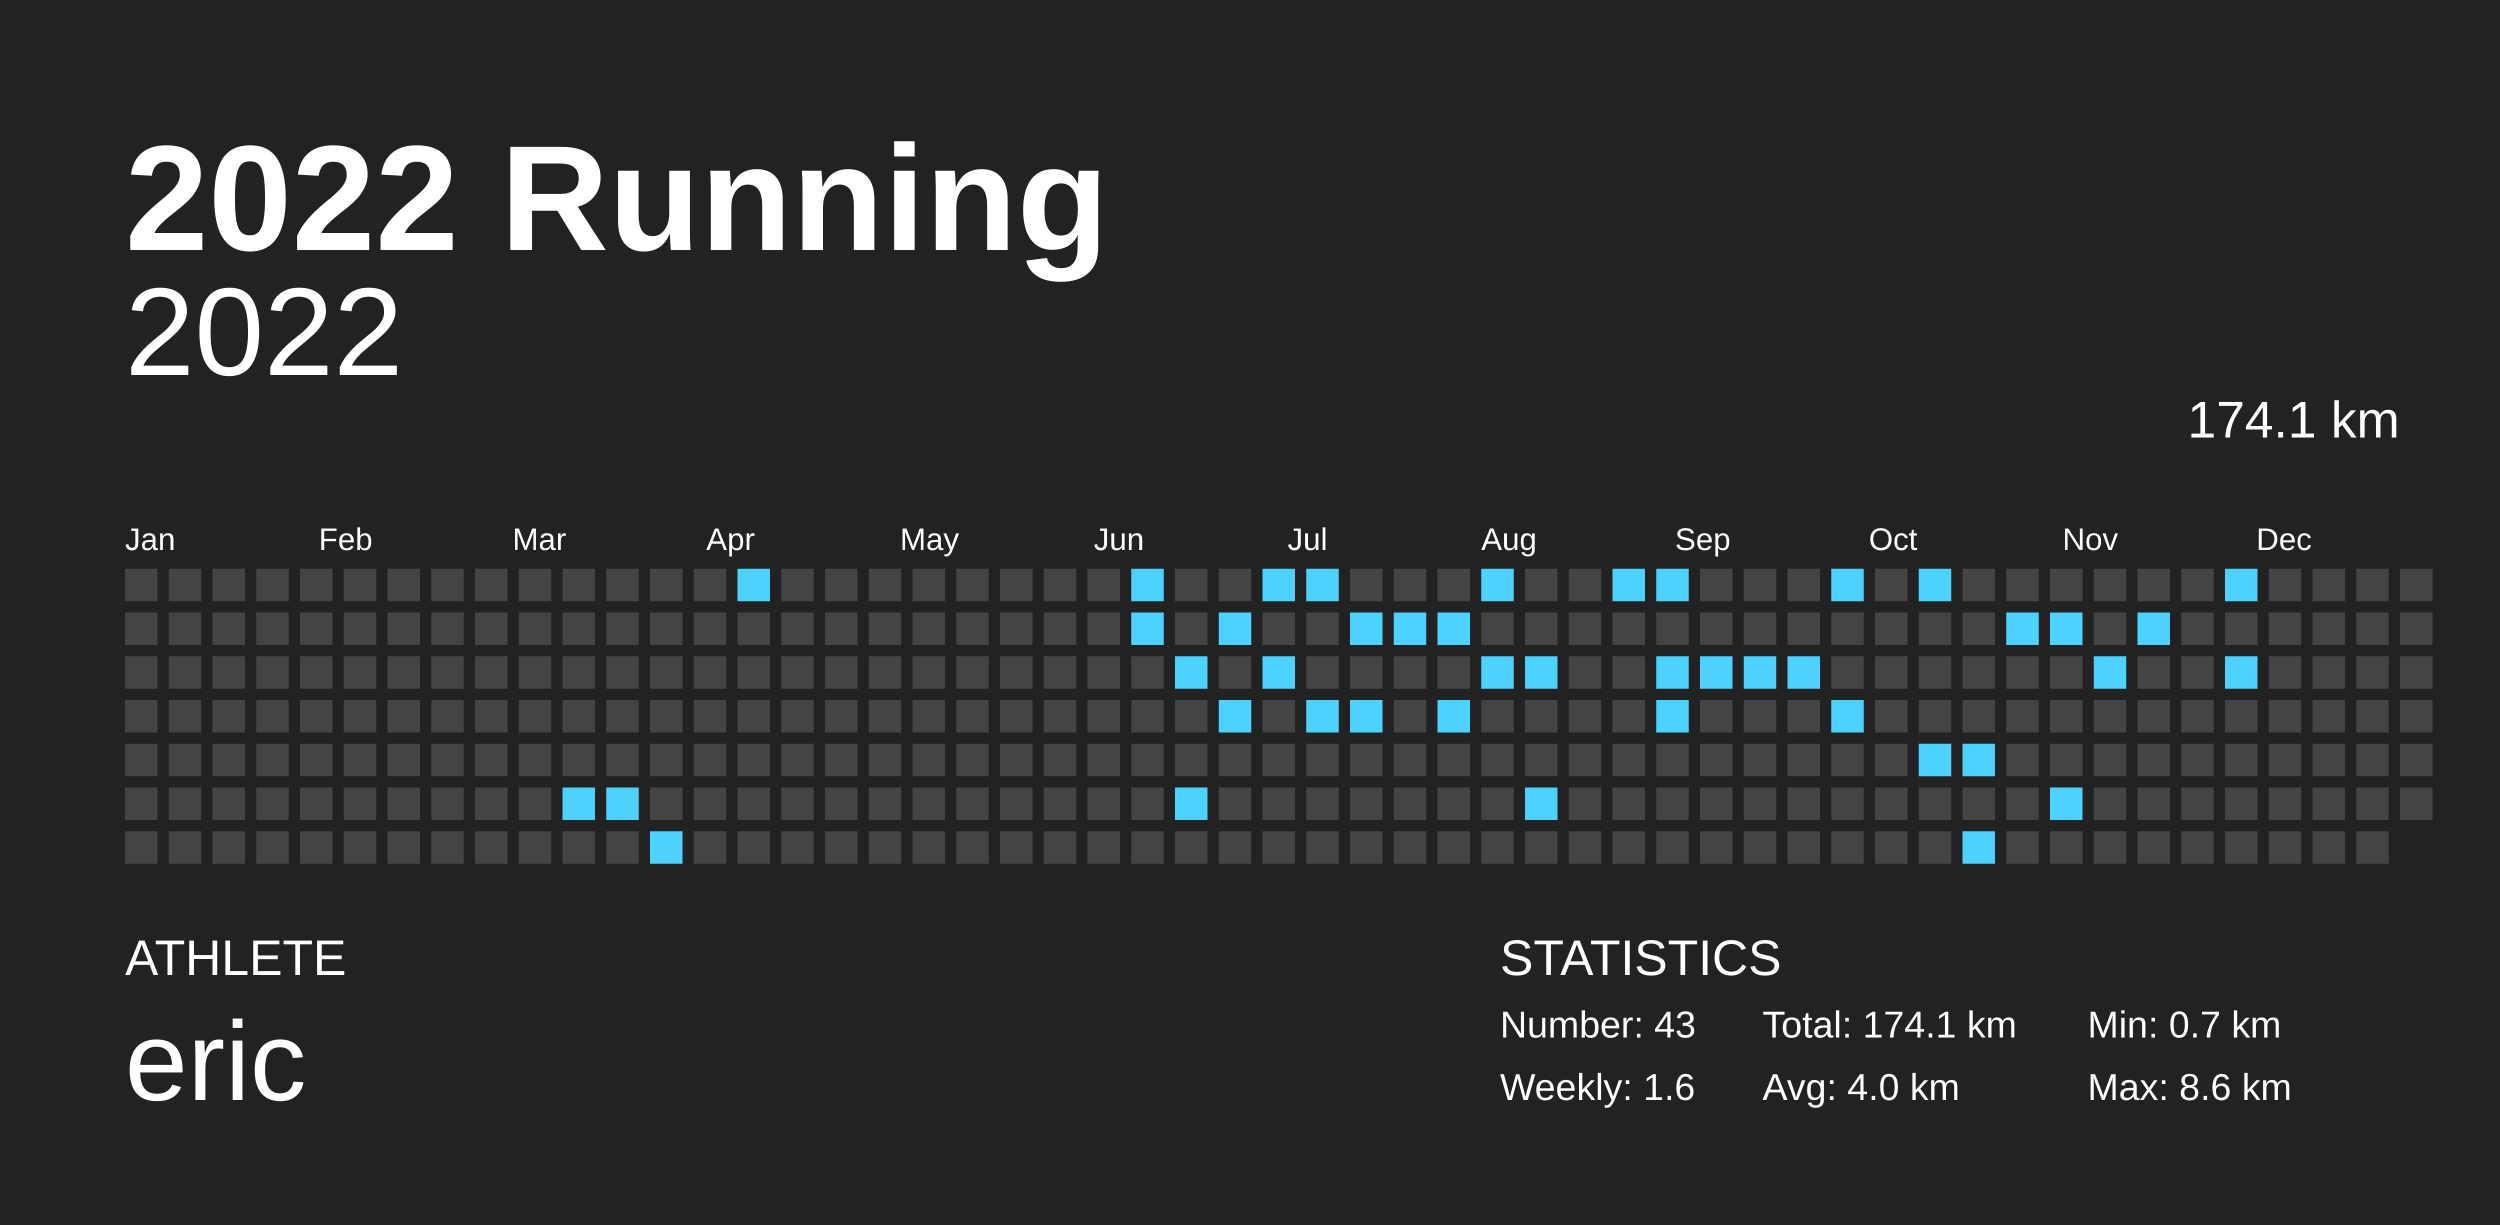
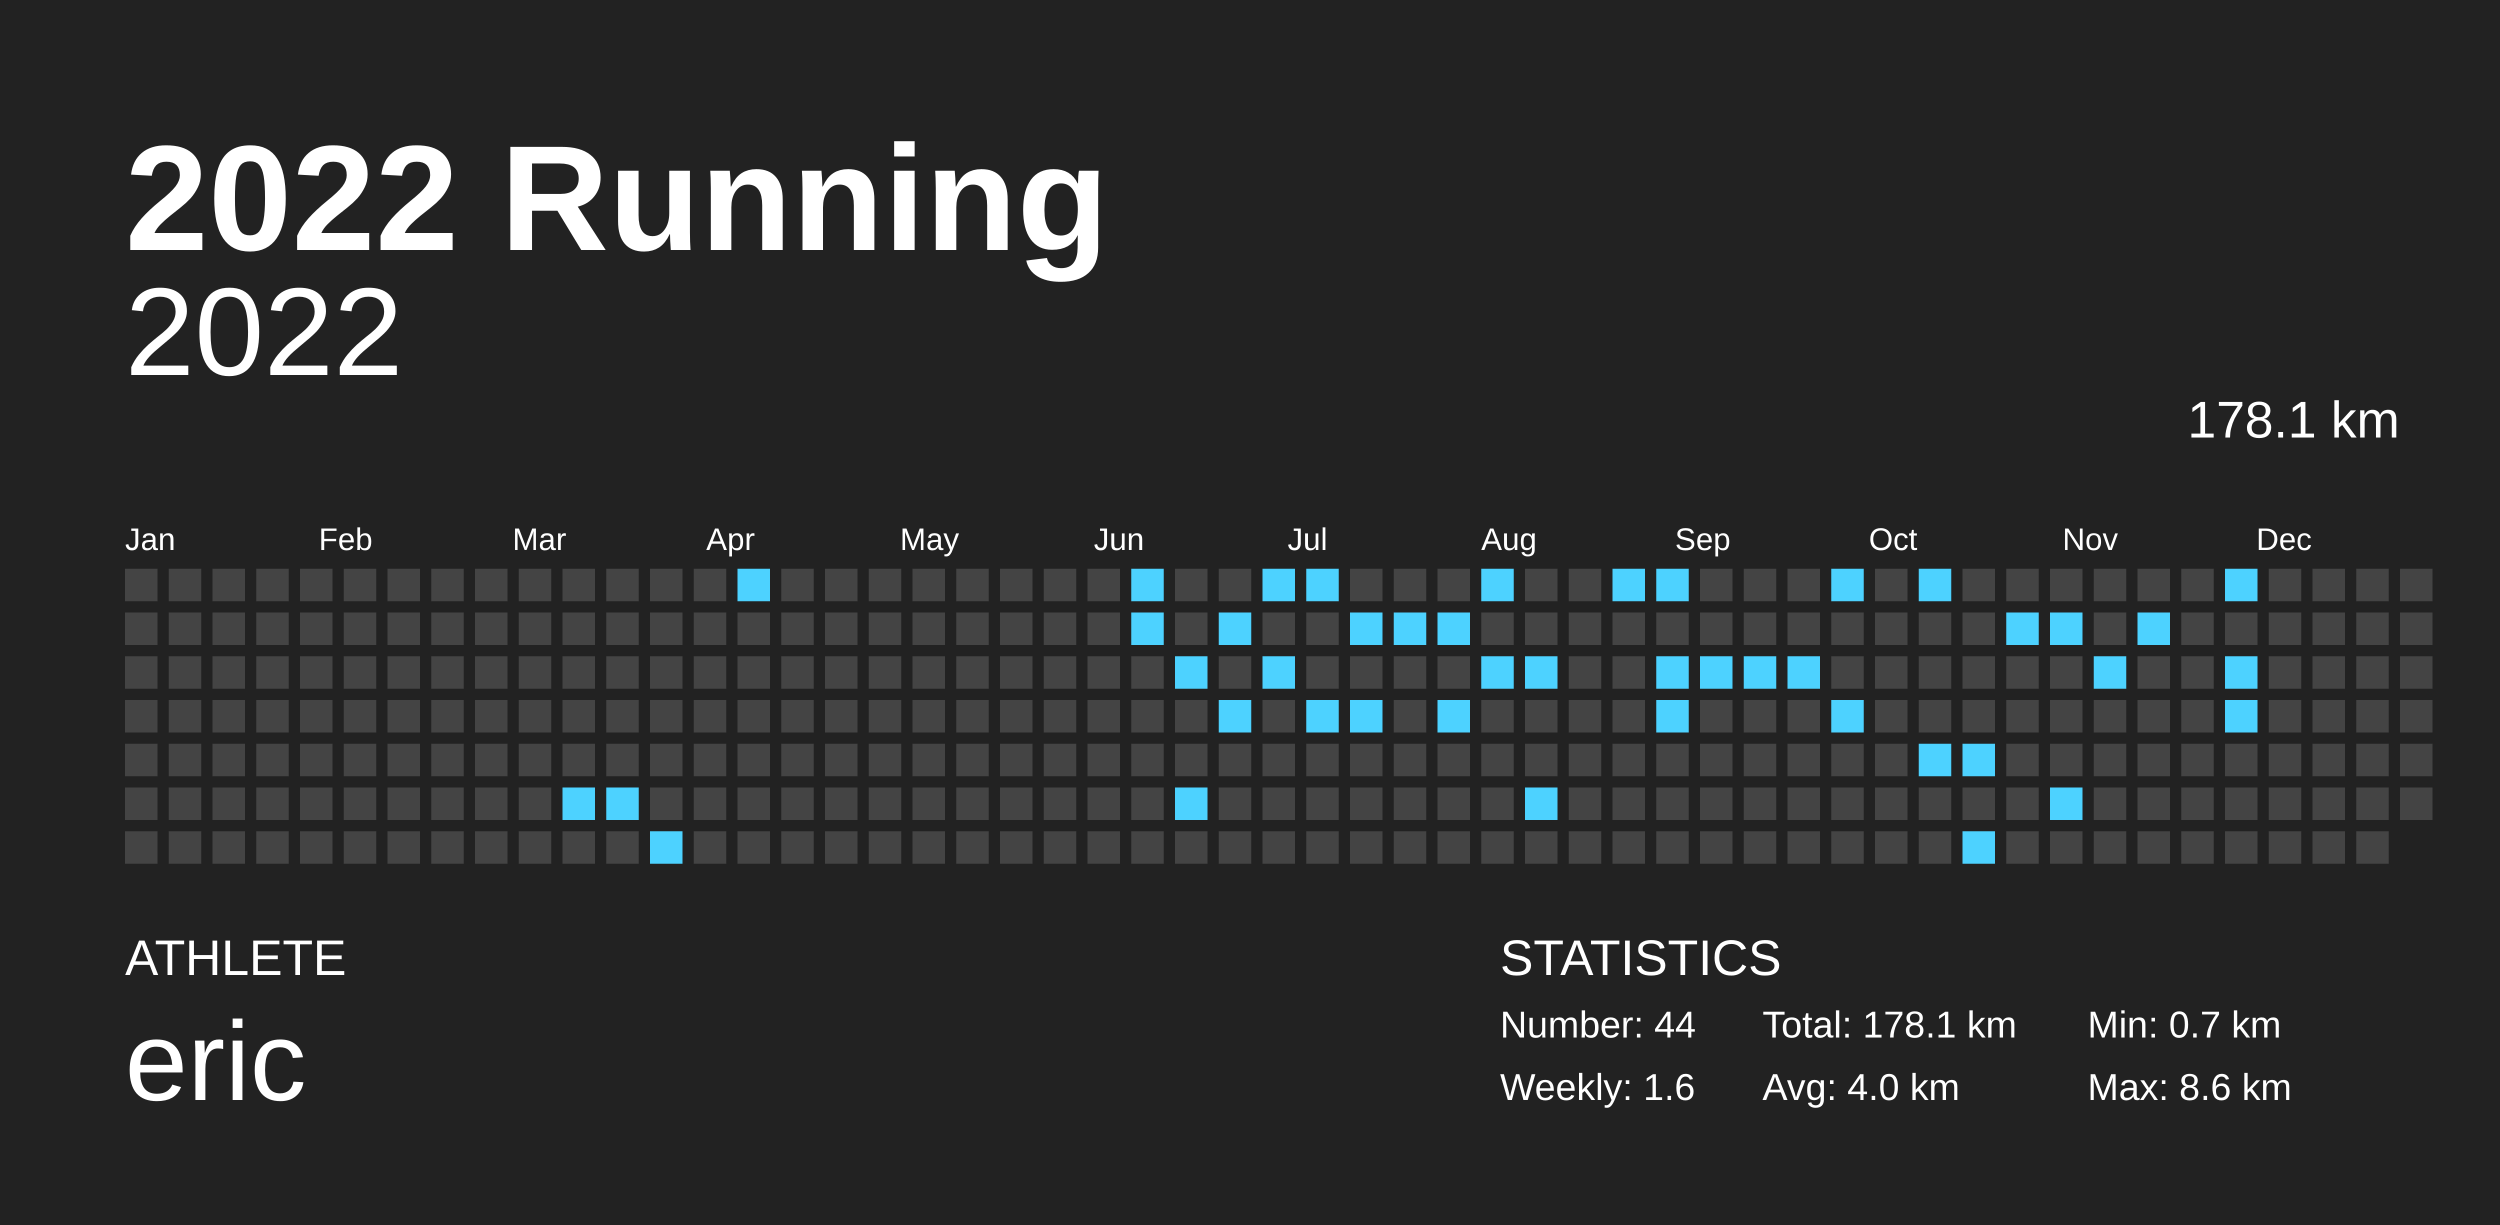
<svg xmlns="http://www.w3.org/2000/svg" baseProfile="full" height="98mm" version="1.1" viewBox="0,0,200,98" width="200mm">
  <defs />
  <rect fill="#222222" height="98" width="200" x="0" y="0" />
  <text fill="#FFFFFF" style="font-size:12px; font-family:Arial; font-weight:bold;" x="10" y="20">2022 Running</text>
  <text fill="#FFFFFF" style="font-size:4px; font-family:Arial" x="10" y="78">ATHLETE</text>
  <text fill="#FFFFFF" style="font-size:9px; font-family:Arial" x="10" y="88">eric</text>
  <text fill="#FFFFFF" style="font-size:4px; font-family:Arial" x="120" y="78">STATISTICS</text>
-   <text fill="#FFFFFF" style="font-size:3px; font-family:Arial" x="120" y="83">Number: 43</text>
+   <text fill="#FFFFFF" style="font-size:3px; font-family:Arial" x="120" y="83">Number: 44</text>
  <text fill="#FFFFFF" style="font-size:3px; font-family:Arial" x="120" y="88">Weekly: 1.6</text>
-   <text fill="#FFFFFF" style="font-size:3px; font-family:Arial" x="141" y="83">Total: 174.1 km</text>
+   <text fill="#FFFFFF" style="font-size:3px; font-family:Arial" x="141" y="83">Total: 178.1 km</text>
  <text fill="#FFFFFF" style="font-size:3px; font-family:Arial" x="141" y="88">Avg: 4.0 km</text>
  <text fill="#FFFFFF" style="font-size:3px; font-family:Arial" x="167" y="83">Min: 0.7 km</text>
  <text fill="#FFFFFF" style="font-size:3px; font-family:Arial" x="167" y="88">Max: 8.6 km</text>
  <text alignment-baseline="hanging" fill="#FFFFFF" style="font-size:10.0px; font-family:Arial;" x="10" y="30">2022</text>
-   <text alignment-baseline="hanging" fill="#FFFFFF" style="font-size:4.125px; font-family:Arial;" x="175" y="35">174.1 km</text>
+   <text alignment-baseline="hanging" fill="#FFFFFF" style="font-size:4.125px; font-family:Arial;" x="175" y="35">178.1 km</text>
  <text fill="#FFFFFF" style="font-size:2.5px; font-family:Arial" x="10.0" y="44">Jan</text>
  <text fill="#FFFFFF" style="font-size:2.5px; font-family:Arial" x="25.5" y="44">Feb</text>
  <text fill="#FFFFFF" style="font-size:2.5px; font-family:Arial" x="41.0" y="44">Mar</text>
  <text fill="#FFFFFF" style="font-size:2.5px; font-family:Arial" x="56.5" y="44">Apr</text>
  <text fill="#FFFFFF" style="font-size:2.5px; font-family:Arial" x="72.0" y="44">May</text>
  <text fill="#FFFFFF" style="font-size:2.5px; font-family:Arial" x="87.5" y="44">Jun</text>
  <text fill="#FFFFFF" style="font-size:2.5px; font-family:Arial" x="103.0" y="44">Jul</text>
  <text fill="#FFFFFF" style="font-size:2.5px; font-family:Arial" x="118.5" y="44">Aug</text>
  <text fill="#FFFFFF" style="font-size:2.5px; font-family:Arial" x="134.0" y="44">Sep</text>
  <text fill="#FFFFFF" style="font-size:2.5px; font-family:Arial" x="149.5" y="44">Oct</text>
  <text fill="#FFFFFF" style="font-size:2.5px; font-family:Arial" x="165.0" y="44">Nov</text>
  <text fill="#FFFFFF" style="font-size:2.5px; font-family:Arial" x="180.5" y="44">Dec</text>
  <rect fill="#444444" height="2.6" width="2.6" x="10.0" y="45.5" />
  <rect fill="#444444" height="2.6" width="2.6" x="10.0" y="49.0" />
  <rect fill="#444444" height="2.6" width="2.6" x="10.0" y="52.5" />
  <rect fill="#444444" height="2.6" width="2.6" x="10.0" y="56.0" />
  <rect fill="#444444" height="2.6" width="2.6" x="10.0" y="59.5" />
  <rect fill="#444444" height="2.6" width="2.6" x="10.0" y="63.0" />
  <rect fill="#444444" height="2.6" width="2.6" x="10.0" y="66.5" />
  <rect fill="#444444" height="2.6" width="2.6" x="13.5" y="45.5" />
  <rect fill="#444444" height="2.6" width="2.6" x="13.5" y="49.0" />
  <rect fill="#444444" height="2.6" width="2.6" x="13.5" y="52.5" />
  <rect fill="#444444" height="2.6" width="2.6" x="13.5" y="56.0" />
  <rect fill="#444444" height="2.6" width="2.6" x="13.5" y="59.5" />
  <rect fill="#444444" height="2.6" width="2.6" x="13.5" y="63.0" />
  <rect fill="#444444" height="2.6" width="2.6" x="13.5" y="66.5" />
  <rect fill="#444444" height="2.6" width="2.6" x="17.0" y="45.5" />
  <rect fill="#444444" height="2.6" width="2.6" x="17.0" y="49.0" />
  <rect fill="#444444" height="2.6" width="2.6" x="17.0" y="52.5" />
  <rect fill="#444444" height="2.6" width="2.6" x="17.0" y="56.0" />
  <rect fill="#444444" height="2.6" width="2.6" x="17.0" y="59.5" />
  <rect fill="#444444" height="2.6" width="2.6" x="17.0" y="63.0" />
  <rect fill="#444444" height="2.6" width="2.6" x="17.0" y="66.5" />
  <rect fill="#444444" height="2.6" width="2.6" x="20.5" y="45.5" />
  <rect fill="#444444" height="2.6" width="2.6" x="20.5" y="49.0" />
  <rect fill="#444444" height="2.6" width="2.6" x="20.5" y="52.5" />
  <rect fill="#444444" height="2.6" width="2.6" x="20.5" y="56.0" />
  <rect fill="#444444" height="2.6" width="2.6" x="20.5" y="59.5" />
  <rect fill="#444444" height="2.6" width="2.6" x="20.5" y="63.0" />
  <rect fill="#444444" height="2.6" width="2.6" x="20.5" y="66.5" />
  <rect fill="#444444" height="2.6" width="2.6" x="24.0" y="45.5" />
  <rect fill="#444444" height="2.6" width="2.6" x="24.0" y="49.0" />
  <rect fill="#444444" height="2.6" width="2.6" x="24.0" y="52.5" />
  <rect fill="#444444" height="2.6" width="2.6" x="24.0" y="56.0" />
  <rect fill="#444444" height="2.6" width="2.6" x="24.0" y="59.5" />
  <rect fill="#444444" height="2.6" width="2.6" x="24.0" y="63.0" />
  <rect fill="#444444" height="2.6" width="2.6" x="24.0" y="66.5" />
  <rect fill="#444444" height="2.6" width="2.6" x="27.5" y="45.5" />
  <rect fill="#444444" height="2.6" width="2.6" x="27.5" y="49.0" />
  <rect fill="#444444" height="2.6" width="2.6" x="27.5" y="52.5" />
  <rect fill="#444444" height="2.6" width="2.6" x="27.5" y="56.0" />
  <rect fill="#444444" height="2.6" width="2.6" x="27.5" y="59.5" />
  <rect fill="#444444" height="2.6" width="2.6" x="27.5" y="63.0" />
  <rect fill="#444444" height="2.6" width="2.6" x="27.5" y="66.5" />
  <rect fill="#444444" height="2.6" width="2.6" x="31.0" y="45.5" />
  <rect fill="#444444" height="2.6" width="2.6" x="31.0" y="49.0" />
  <rect fill="#444444" height="2.6" width="2.6" x="31.0" y="52.5" />
  <rect fill="#444444" height="2.6" width="2.6" x="31.0" y="56.0" />
  <rect fill="#444444" height="2.6" width="2.6" x="31.0" y="59.5" />
  <rect fill="#444444" height="2.6" width="2.6" x="31.0" y="63.0" />
  <rect fill="#444444" height="2.6" width="2.6" x="31.0" y="66.5" />
  <rect fill="#444444" height="2.6" width="2.6" x="34.5" y="45.5" />
  <rect fill="#444444" height="2.6" width="2.6" x="34.5" y="49.0" />
  <rect fill="#444444" height="2.6" width="2.6" x="34.5" y="52.5" />
  <rect fill="#444444" height="2.6" width="2.6" x="34.5" y="56.0" />
  <rect fill="#444444" height="2.6" width="2.6" x="34.5" y="59.5" />
  <rect fill="#444444" height="2.6" width="2.6" x="34.5" y="63.0" />
  <rect fill="#444444" height="2.6" width="2.6" x="34.5" y="66.5" />
  <rect fill="#444444" height="2.6" width="2.6" x="38.0" y="45.5" />
  <rect fill="#444444" height="2.6" width="2.6" x="38.0" y="49.0" />
  <rect fill="#444444" height="2.6" width="2.6" x="38.0" y="52.5" />
  <rect fill="#444444" height="2.6" width="2.6" x="38.0" y="56.0" />
  <rect fill="#444444" height="2.6" width="2.6" x="38.0" y="59.5" />
  <rect fill="#444444" height="2.6" width="2.6" x="38.0" y="63.0" />
  <rect fill="#444444" height="2.6" width="2.6" x="38.0" y="66.5" />
  <rect fill="#444444" height="2.6" width="2.6" x="41.5" y="45.5" />
  <rect fill="#444444" height="2.6" width="2.6" x="41.5" y="49.0" />
  <rect fill="#444444" height="2.6" width="2.6" x="41.5" y="52.5" />
  <rect fill="#444444" height="2.6" width="2.6" x="41.5" y="56.0" />
  <rect fill="#444444" height="2.6" width="2.6" x="41.5" y="59.5" />
  <rect fill="#444444" height="2.6" width="2.6" x="41.5" y="63.0" />
  <rect fill="#444444" height="2.6" width="2.6" x="41.5" y="66.5" />
  <rect fill="#444444" height="2.6" width="2.6" x="45.0" y="45.5" />
  <rect fill="#444444" height="2.6" width="2.6" x="45.0" y="49.0" />
  <rect fill="#444444" height="2.6" width="2.6" x="45.0" y="52.5" />
  <rect fill="#444444" height="2.6" width="2.6" x="45.0" y="56.0" />
  <rect fill="#444444" height="2.6" width="2.6" x="45.0" y="59.5" />
  <rect fill="#4dd2ff" height="2.6" width="2.6" x="45.0" y="63.0" />
  <rect fill="#444444" height="2.6" width="2.6" x="45.0" y="66.5" />
  <rect fill="#444444" height="2.6" width="2.6" x="48.5" y="45.5" />
  <rect fill="#444444" height="2.6" width="2.6" x="48.5" y="49.0" />
  <rect fill="#444444" height="2.6" width="2.6" x="48.5" y="52.5" />
  <rect fill="#444444" height="2.6" width="2.6" x="48.5" y="56.0" />
  <rect fill="#444444" height="2.6" width="2.6" x="48.5" y="59.5" />
  <rect fill="#4dd2ff" height="2.6" width="2.6" x="48.5" y="63.0" />
  <rect fill="#444444" height="2.6" width="2.6" x="48.5" y="66.5" />
  <rect fill="#444444" height="2.6" width="2.6" x="52.0" y="45.5" />
  <rect fill="#444444" height="2.6" width="2.6" x="52.0" y="49.0" />
  <rect fill="#444444" height="2.6" width="2.6" x="52.0" y="52.5" />
  <rect fill="#444444" height="2.6" width="2.6" x="52.0" y="56.0" />
  <rect fill="#444444" height="2.6" width="2.6" x="52.0" y="59.5" />
  <rect fill="#444444" height="2.6" width="2.6" x="52.0" y="63.0" />
  <rect fill="#4dd2ff" height="2.6" width="2.6" x="52.0" y="66.5" />
  <rect fill="#444444" height="2.6" width="2.6" x="55.5" y="45.5" />
  <rect fill="#444444" height="2.6" width="2.6" x="55.5" y="49.0" />
  <rect fill="#444444" height="2.6" width="2.6" x="55.5" y="52.5" />
  <rect fill="#444444" height="2.6" width="2.6" x="55.5" y="56.0" />
  <rect fill="#444444" height="2.6" width="2.6" x="55.5" y="59.5" />
  <rect fill="#444444" height="2.6" width="2.6" x="55.5" y="63.0" />
  <rect fill="#444444" height="2.6" width="2.6" x="55.5" y="66.5" />
  <rect fill="#4dd2ff" height="2.6" width="2.6" x="59.0" y="45.5" />
  <rect fill="#444444" height="2.6" width="2.6" x="59.0" y="49.0" />
  <rect fill="#444444" height="2.6" width="2.6" x="59.0" y="52.5" />
  <rect fill="#444444" height="2.6" width="2.6" x="59.0" y="56.0" />
  <rect fill="#444444" height="2.6" width="2.6" x="59.0" y="59.5" />
  <rect fill="#444444" height="2.6" width="2.6" x="59.0" y="63.0" />
  <rect fill="#444444" height="2.6" width="2.6" x="59.0" y="66.5" />
  <rect fill="#444444" height="2.6" width="2.6" x="62.5" y="45.5" />
  <rect fill="#444444" height="2.6" width="2.6" x="62.5" y="49.0" />
  <rect fill="#444444" height="2.6" width="2.6" x="62.5" y="52.5" />
  <rect fill="#444444" height="2.6" width="2.6" x="62.5" y="56.0" />
  <rect fill="#444444" height="2.6" width="2.6" x="62.5" y="59.5" />
  <rect fill="#444444" height="2.6" width="2.6" x="62.5" y="63.0" />
  <rect fill="#444444" height="2.6" width="2.6" x="62.5" y="66.5" />
  <rect fill="#444444" height="2.6" width="2.6" x="66.0" y="45.5" />
  <rect fill="#444444" height="2.6" width="2.6" x="66.0" y="49.0" />
  <rect fill="#444444" height="2.6" width="2.6" x="66.0" y="52.5" />
  <rect fill="#444444" height="2.6" width="2.6" x="66.0" y="56.0" />
  <rect fill="#444444" height="2.6" width="2.6" x="66.0" y="59.5" />
  <rect fill="#444444" height="2.6" width="2.6" x="66.0" y="63.0" />
  <rect fill="#444444" height="2.6" width="2.6" x="66.0" y="66.5" />
  <rect fill="#444444" height="2.6" width="2.6" x="69.5" y="45.5" />
  <rect fill="#444444" height="2.6" width="2.6" x="69.5" y="49.0" />
  <rect fill="#444444" height="2.6" width="2.6" x="69.5" y="52.5" />
  <rect fill="#444444" height="2.6" width="2.6" x="69.5" y="56.0" />
  <rect fill="#444444" height="2.6" width="2.6" x="69.5" y="59.5" />
  <rect fill="#444444" height="2.6" width="2.6" x="69.5" y="63.0" />
  <rect fill="#444444" height="2.6" width="2.6" x="69.5" y="66.5" />
  <rect fill="#444444" height="2.6" width="2.6" x="73.0" y="45.5" />
  <rect fill="#444444" height="2.6" width="2.6" x="73.0" y="49.0" />
  <rect fill="#444444" height="2.6" width="2.6" x="73.0" y="52.5" />
  <rect fill="#444444" height="2.6" width="2.6" x="73.0" y="56.0" />
  <rect fill="#444444" height="2.6" width="2.6" x="73.0" y="59.5" />
  <rect fill="#444444" height="2.6" width="2.6" x="73.0" y="63.0" />
  <rect fill="#444444" height="2.6" width="2.6" x="73.0" y="66.5" />
  <rect fill="#444444" height="2.6" width="2.6" x="76.5" y="45.5" />
  <rect fill="#444444" height="2.6" width="2.6" x="76.5" y="49.0" />
  <rect fill="#444444" height="2.6" width="2.6" x="76.5" y="52.5" />
  <rect fill="#444444" height="2.6" width="2.6" x="76.5" y="56.0" />
  <rect fill="#444444" height="2.6" width="2.6" x="76.5" y="59.5" />
  <rect fill="#444444" height="2.6" width="2.6" x="76.5" y="63.0" />
  <rect fill="#444444" height="2.6" width="2.6" x="76.5" y="66.5" />
  <rect fill="#444444" height="2.6" width="2.6" x="80.0" y="45.5" />
  <rect fill="#444444" height="2.6" width="2.6" x="80.0" y="49.0" />
  <rect fill="#444444" height="2.6" width="2.6" x="80.0" y="52.5" />
  <rect fill="#444444" height="2.6" width="2.6" x="80.0" y="56.0" />
  <rect fill="#444444" height="2.6" width="2.6" x="80.0" y="59.5" />
  <rect fill="#444444" height="2.6" width="2.6" x="80.0" y="63.0" />
  <rect fill="#444444" height="2.6" width="2.6" x="80.0" y="66.5" />
  <rect fill="#444444" height="2.6" width="2.6" x="83.5" y="45.5" />
  <rect fill="#444444" height="2.6" width="2.6" x="83.5" y="49.0" />
  <rect fill="#444444" height="2.6" width="2.6" x="83.5" y="52.5" />
  <rect fill="#444444" height="2.6" width="2.6" x="83.5" y="56.0" />
  <rect fill="#444444" height="2.6" width="2.6" x="83.5" y="59.5" />
  <rect fill="#444444" height="2.6" width="2.6" x="83.5" y="63.0" />
  <rect fill="#444444" height="2.6" width="2.6" x="83.5" y="66.5" />
  <rect fill="#444444" height="2.6" width="2.6" x="87.0" y="45.5" />
  <rect fill="#444444" height="2.6" width="2.6" x="87.0" y="49.0" />
  <rect fill="#444444" height="2.6" width="2.6" x="87.0" y="52.5" />
  <rect fill="#444444" height="2.6" width="2.6" x="87.0" y="56.0" />
  <rect fill="#444444" height="2.6" width="2.6" x="87.0" y="59.5" />
  <rect fill="#444444" height="2.6" width="2.6" x="87.0" y="63.0" />
  <rect fill="#444444" height="2.6" width="2.6" x="87.0" y="66.5" />
  <rect fill="#4dd2ff" height="2.6" width="2.6" x="90.5" y="45.5" />
  <rect fill="#4dd2ff" height="2.6" width="2.6" x="90.5" y="49.0" />
  <rect fill="#444444" height="2.6" width="2.6" x="90.5" y="52.5" />
  <rect fill="#444444" height="2.6" width="2.6" x="90.5" y="56.0" />
  <rect fill="#444444" height="2.6" width="2.6" x="90.5" y="59.5" />
  <rect fill="#444444" height="2.6" width="2.6" x="90.5" y="63.0" />
  <rect fill="#444444" height="2.6" width="2.6" x="90.5" y="66.5" />
  <rect fill="#444444" height="2.6" width="2.6" x="94.0" y="45.5" />
  <rect fill="#444444" height="2.6" width="2.6" x="94.0" y="49.0" />
  <rect fill="#4dd2ff" height="2.6" width="2.6" x="94.0" y="52.5" />
  <rect fill="#444444" height="2.6" width="2.6" x="94.0" y="56.0" />
  <rect fill="#444444" height="2.6" width="2.6" x="94.0" y="59.5" />
  <rect fill="#4dd2ff" height="2.6" width="2.6" x="94.0" y="63.0" />
  <rect fill="#444444" height="2.6" width="2.6" x="94.0" y="66.5" />
  <rect fill="#444444" height="2.6" width="2.6" x="97.5" y="45.5" />
  <rect fill="#4dd2ff" height="2.6" width="2.6" x="97.5" y="49.0" />
  <rect fill="#444444" height="2.6" width="2.6" x="97.5" y="52.5" />
  <rect fill="#4dd2ff" height="2.6" width="2.6" x="97.5" y="56.0" />
  <rect fill="#444444" height="2.6" width="2.6" x="97.5" y="59.5" />
  <rect fill="#444444" height="2.6" width="2.6" x="97.5" y="63.0" />
  <rect fill="#444444" height="2.6" width="2.6" x="97.5" y="66.5" />
  <rect fill="#4dd2ff" height="2.6" width="2.6" x="101.0" y="45.5" />
  <rect fill="#444444" height="2.6" width="2.6" x="101.0" y="49.0" />
  <rect fill="#4dd2ff" height="2.6" width="2.6" x="101.0" y="52.5" />
  <rect fill="#444444" height="2.6" width="2.6" x="101.0" y="56.0" />
  <rect fill="#444444" height="2.6" width="2.6" x="101.0" y="59.5" />
  <rect fill="#444444" height="2.6" width="2.6" x="101.0" y="63.0" />
  <rect fill="#444444" height="2.6" width="2.6" x="101.0" y="66.5" />
  <rect fill="#4dd2ff" height="2.6" width="2.6" x="104.5" y="45.5" />
  <rect fill="#444444" height="2.6" width="2.6" x="104.5" y="49.0" />
  <rect fill="#444444" height="2.6" width="2.6" x="104.5" y="52.5" />
  <rect fill="#4dd2ff" height="2.6" width="2.6" x="104.5" y="56.0" />
  <rect fill="#444444" height="2.6" width="2.6" x="104.5" y="59.5" />
  <rect fill="#444444" height="2.6" width="2.6" x="104.5" y="63.0" />
  <rect fill="#444444" height="2.6" width="2.6" x="104.5" y="66.5" />
  <rect fill="#444444" height="2.6" width="2.6" x="108.0" y="45.5" />
  <rect fill="#4dd2ff" height="2.6" width="2.6" x="108.0" y="49.0" />
  <rect fill="#444444" height="2.6" width="2.6" x="108.0" y="52.5" />
  <rect fill="#4dd2ff" height="2.6" width="2.6" x="108.0" y="56.0" />
  <rect fill="#444444" height="2.6" width="2.6" x="108.0" y="59.5" />
  <rect fill="#444444" height="2.6" width="2.6" x="108.0" y="63.0" />
  <rect fill="#444444" height="2.6" width="2.6" x="108.0" y="66.5" />
  <rect fill="#444444" height="2.6" width="2.6" x="111.5" y="45.5" />
  <rect fill="#4dd2ff" height="2.6" width="2.6" x="111.5" y="49.0" />
  <rect fill="#444444" height="2.6" width="2.6" x="111.5" y="52.5" />
  <rect fill="#444444" height="2.6" width="2.6" x="111.5" y="56.0" />
  <rect fill="#444444" height="2.6" width="2.6" x="111.5" y="59.5" />
  <rect fill="#444444" height="2.6" width="2.6" x="111.5" y="63.0" />
  <rect fill="#444444" height="2.6" width="2.6" x="111.5" y="66.5" />
  <rect fill="#444444" height="2.6" width="2.6" x="115.0" y="45.5" />
  <rect fill="#4dd2ff" height="2.6" width="2.6" x="115.0" y="49.0" />
  <rect fill="#444444" height="2.6" width="2.6" x="115.0" y="52.5" />
  <rect fill="#4dd2ff" height="2.6" width="2.6" x="115.0" y="56.0" />
  <rect fill="#444444" height="2.6" width="2.6" x="115.0" y="59.5" />
  <rect fill="#444444" height="2.6" width="2.6" x="115.0" y="63.0" />
  <rect fill="#444444" height="2.6" width="2.6" x="115.0" y="66.5" />
  <rect fill="#4dd2ff" height="2.6" width="2.6" x="118.5" y="45.5" />
  <rect fill="#444444" height="2.6" width="2.6" x="118.5" y="49.0" />
  <rect fill="#4dd2ff" height="2.6" width="2.6" x="118.5" y="52.5" />
  <rect fill="#444444" height="2.6" width="2.6" x="118.5" y="56.0" />
  <rect fill="#444444" height="2.6" width="2.6" x="118.5" y="59.5" />
  <rect fill="#444444" height="2.6" width="2.6" x="118.5" y="63.0" />
  <rect fill="#444444" height="2.6" width="2.6" x="118.5" y="66.5" />
  <rect fill="#444444" height="2.6" width="2.6" x="122.0" y="45.5" />
  <rect fill="#444444" height="2.6" width="2.6" x="122.0" y="49.0" />
  <rect fill="#4dd2ff" height="2.6" width="2.6" x="122.0" y="52.5" />
  <rect fill="#444444" height="2.6" width="2.6" x="122.0" y="56.0" />
  <rect fill="#444444" height="2.6" width="2.6" x="122.0" y="59.5" />
  <rect fill="#4dd2ff" height="2.6" width="2.6" x="122.0" y="63.0" />
  <rect fill="#444444" height="2.6" width="2.6" x="122.0" y="66.5" />
  <rect fill="#444444" height="2.6" width="2.6" x="125.5" y="45.5" />
  <rect fill="#444444" height="2.6" width="2.6" x="125.5" y="49.0" />
  <rect fill="#444444" height="2.6" width="2.6" x="125.5" y="52.5" />
  <rect fill="#444444" height="2.6" width="2.6" x="125.5" y="56.0" />
  <rect fill="#444444" height="2.6" width="2.6" x="125.5" y="59.5" />
  <rect fill="#444444" height="2.6" width="2.6" x="125.5" y="63.0" />
  <rect fill="#444444" height="2.6" width="2.6" x="125.5" y="66.5" />
  <rect fill="#4dd2ff" height="2.6" width="2.6" x="129.0" y="45.5" />
  <rect fill="#444444" height="2.6" width="2.6" x="129.0" y="49.0" />
  <rect fill="#444444" height="2.6" width="2.6" x="129.0" y="52.5" />
  <rect fill="#444444" height="2.6" width="2.6" x="129.0" y="56.0" />
  <rect fill="#444444" height="2.6" width="2.6" x="129.0" y="59.5" />
  <rect fill="#444444" height="2.6" width="2.6" x="129.0" y="63.0" />
  <rect fill="#444444" height="2.6" width="2.6" x="129.0" y="66.5" />
  <rect fill="#4dd2ff" height="2.6" width="2.6" x="132.5" y="45.5" />
  <rect fill="#444444" height="2.6" width="2.6" x="132.5" y="49.0" />
  <rect fill="#4dd2ff" height="2.6" width="2.6" x="132.5" y="52.5" />
  <rect fill="#4dd2ff" height="2.6" width="2.6" x="132.5" y="56.0" />
  <rect fill="#444444" height="2.6" width="2.6" x="132.5" y="59.5" />
  <rect fill="#444444" height="2.6" width="2.6" x="132.5" y="63.0" />
  <rect fill="#444444" height="2.6" width="2.6" x="132.5" y="66.5" />
  <rect fill="#444444" height="2.6" width="2.6" x="136.0" y="45.5" />
  <rect fill="#444444" height="2.6" width="2.6" x="136.0" y="49.0" />
  <rect fill="#4dd2ff" height="2.6" width="2.6" x="136.0" y="52.5" />
  <rect fill="#444444" height="2.6" width="2.6" x="136.0" y="56.0" />
  <rect fill="#444444" height="2.6" width="2.6" x="136.0" y="59.5" />
  <rect fill="#444444" height="2.6" width="2.6" x="136.0" y="63.0" />
  <rect fill="#444444" height="2.6" width="2.6" x="136.0" y="66.5" />
  <rect fill="#444444" height="2.6" width="2.6" x="139.5" y="45.5" />
  <rect fill="#444444" height="2.6" width="2.6" x="139.5" y="49.0" />
  <rect fill="#4dd2ff" height="2.6" width="2.6" x="139.5" y="52.5" />
  <rect fill="#444444" height="2.6" width="2.6" x="139.5" y="56.0" />
  <rect fill="#444444" height="2.6" width="2.6" x="139.5" y="59.5" />
  <rect fill="#444444" height="2.6" width="2.6" x="139.5" y="63.0" />
  <rect fill="#444444" height="2.6" width="2.6" x="139.5" y="66.5" />
  <rect fill="#444444" height="2.6" width="2.6" x="143.0" y="45.5" />
  <rect fill="#444444" height="2.6" width="2.6" x="143.0" y="49.0" />
  <rect fill="#4dd2ff" height="2.6" width="2.6" x="143.0" y="52.5" />
  <rect fill="#444444" height="2.6" width="2.6" x="143.0" y="56.0" />
  <rect fill="#444444" height="2.6" width="2.6" x="143.0" y="59.5" />
  <rect fill="#444444" height="2.6" width="2.6" x="143.0" y="63.0" />
  <rect fill="#444444" height="2.6" width="2.6" x="143.0" y="66.5" />
  <rect fill="#4dd2ff" height="2.6" width="2.6" x="146.5" y="45.5" />
  <rect fill="#444444" height="2.6" width="2.6" x="146.5" y="49.0" />
  <rect fill="#444444" height="2.6" width="2.6" x="146.5" y="52.5" />
  <rect fill="#4dd2ff" height="2.6" width="2.6" x="146.5" y="56.0" />
  <rect fill="#444444" height="2.6" width="2.6" x="146.5" y="59.5" />
  <rect fill="#444444" height="2.6" width="2.6" x="146.5" y="63.0" />
  <rect fill="#444444" height="2.6" width="2.6" x="146.5" y="66.5" />
  <rect fill="#444444" height="2.6" width="2.6" x="150.0" y="45.5" />
  <rect fill="#444444" height="2.6" width="2.6" x="150.0" y="49.0" />
  <rect fill="#444444" height="2.6" width="2.6" x="150.0" y="52.5" />
  <rect fill="#444444" height="2.6" width="2.6" x="150.0" y="56.0" />
  <rect fill="#444444" height="2.6" width="2.6" x="150.0" y="59.5" />
  <rect fill="#444444" height="2.6" width="2.6" x="150.0" y="63.0" />
  <rect fill="#444444" height="2.6" width="2.6" x="150.0" y="66.5" />
  <rect fill="#4dd2ff" height="2.6" width="2.6" x="153.5" y="45.5" />
  <rect fill="#444444" height="2.6" width="2.6" x="153.5" y="49.0" />
  <rect fill="#444444" height="2.6" width="2.6" x="153.5" y="52.5" />
  <rect fill="#444444" height="2.6" width="2.6" x="153.5" y="56.0" />
  <rect fill="#4dd2ff" height="2.6" width="2.6" x="153.5" y="59.5" />
  <rect fill="#444444" height="2.6" width="2.6" x="153.5" y="63.0" />
  <rect fill="#444444" height="2.6" width="2.6" x="153.5" y="66.5" />
  <rect fill="#444444" height="2.6" width="2.6" x="157.0" y="45.5" />
  <rect fill="#444444" height="2.6" width="2.6" x="157.0" y="49.0" />
  <rect fill="#444444" height="2.6" width="2.6" x="157.0" y="52.5" />
  <rect fill="#444444" height="2.6" width="2.6" x="157.0" y="56.0" />
  <rect fill="#4dd2ff" height="2.6" width="2.6" x="157.0" y="59.5" />
  <rect fill="#444444" height="2.6" width="2.6" x="157.0" y="63.0" />
  <rect fill="#4dd2ff" height="2.6" width="2.6" x="157.0" y="66.5" />
  <rect fill="#444444" height="2.6" width="2.6" x="160.5" y="45.5" />
  <rect fill="#4dd2ff" height="2.6" width="2.6" x="160.5" y="49.0" />
  <rect fill="#444444" height="2.6" width="2.6" x="160.5" y="52.5" />
  <rect fill="#444444" height="2.6" width="2.6" x="160.5" y="56.0" />
  <rect fill="#444444" height="2.6" width="2.6" x="160.5" y="59.5" />
  <rect fill="#444444" height="2.6" width="2.6" x="160.5" y="63.0" />
  <rect fill="#444444" height="2.6" width="2.6" x="160.5" y="66.5" />
  <rect fill="#444444" height="2.6" width="2.6" x="164.0" y="45.5" />
  <rect fill="#4dd2ff" height="2.6" width="2.6" x="164.0" y="49.0" />
  <rect fill="#444444" height="2.6" width="2.6" x="164.0" y="52.5" />
  <rect fill="#444444" height="2.6" width="2.6" x="164.0" y="56.0" />
  <rect fill="#444444" height="2.6" width="2.6" x="164.0" y="59.5" />
  <rect fill="#4dd2ff" height="2.6" width="2.6" x="164.0" y="63.0" />
  <rect fill="#444444" height="2.6" width="2.6" x="164.0" y="66.5" />
  <rect fill="#444444" height="2.6" width="2.6" x="167.5" y="45.5" />
  <rect fill="#444444" height="2.6" width="2.6" x="167.5" y="49.0" />
  <rect fill="#4dd2ff" height="2.6" width="2.6" x="167.5" y="52.5" />
  <rect fill="#444444" height="2.6" width="2.6" x="167.5" y="56.0" />
  <rect fill="#444444" height="2.6" width="2.6" x="167.5" y="59.5" />
  <rect fill="#444444" height="2.6" width="2.6" x="167.5" y="63.0" />
  <rect fill="#444444" height="2.6" width="2.6" x="167.5" y="66.5" />
  <rect fill="#444444" height="2.6" width="2.6" x="171.0" y="45.5" />
  <rect fill="#4dd2ff" height="2.6" width="2.6" x="171.0" y="49.0" />
  <rect fill="#444444" height="2.6" width="2.6" x="171.0" y="52.5" />
  <rect fill="#444444" height="2.6" width="2.6" x="171.0" y="56.0" />
  <rect fill="#444444" height="2.6" width="2.6" x="171.0" y="59.5" />
  <rect fill="#444444" height="2.6" width="2.6" x="171.0" y="63.0" />
  <rect fill="#444444" height="2.6" width="2.6" x="171.0" y="66.5" />
  <rect fill="#444444" height="2.6" width="2.6" x="174.5" y="45.5" />
  <rect fill="#444444" height="2.6" width="2.6" x="174.5" y="49.0" />
  <rect fill="#444444" height="2.6" width="2.6" x="174.5" y="52.5" />
  <rect fill="#444444" height="2.6" width="2.6" x="174.5" y="56.0" />
  <rect fill="#444444" height="2.6" width="2.6" x="174.5" y="59.5" />
  <rect fill="#444444" height="2.6" width="2.6" x="174.5" y="63.0" />
  <rect fill="#444444" height="2.6" width="2.6" x="174.5" y="66.5" />
  <rect fill="#4dd2ff" height="2.6" width="2.6" x="178.0" y="45.5" />
  <rect fill="#444444" height="2.6" width="2.6" x="178.0" y="49.0" />
  <rect fill="#4dd2ff" height="2.6" width="2.6" x="178.0" y="52.5" />
-   <rect fill="#444444" height="2.6" width="2.6" x="178.0" y="56.0" />
+   <rect fill="#4dd2ff" height="2.6" width="2.6" x="178.0" y="56.0" />
  <rect fill="#444444" height="2.6" width="2.6" x="178.0" y="59.5" />
  <rect fill="#444444" height="2.6" width="2.6" x="178.0" y="63.0" />
  <rect fill="#444444" height="2.6" width="2.6" x="178.0" y="66.5" />
  <rect fill="#444444" height="2.6" width="2.6" x="181.5" y="45.5" />
  <rect fill="#444444" height="2.6" width="2.6" x="181.5" y="49.0" />
  <rect fill="#444444" height="2.6" width="2.6" x="181.5" y="52.5" />
  <rect fill="#444444" height="2.6" width="2.6" x="181.5" y="56.0" />
  <rect fill="#444444" height="2.6" width="2.6" x="181.5" y="59.5" />
  <rect fill="#444444" height="2.6" width="2.6" x="181.5" y="63.0" />
  <rect fill="#444444" height="2.6" width="2.6" x="181.5" y="66.5" />
  <rect fill="#444444" height="2.6" width="2.6" x="185.0" y="45.5" />
  <rect fill="#444444" height="2.6" width="2.6" x="185.0" y="49.0" />
  <rect fill="#444444" height="2.6" width="2.6" x="185.0" y="52.5" />
  <rect fill="#444444" height="2.6" width="2.6" x="185.0" y="56.0" />
  <rect fill="#444444" height="2.6" width="2.6" x="185.0" y="59.5" />
  <rect fill="#444444" height="2.6" width="2.6" x="185.0" y="63.0" />
  <rect fill="#444444" height="2.6" width="2.6" x="185.0" y="66.5" />
  <rect fill="#444444" height="2.6" width="2.6" x="188.5" y="45.5" />
  <rect fill="#444444" height="2.6" width="2.6" x="188.5" y="49.0" />
  <rect fill="#444444" height="2.6" width="2.6" x="188.5" y="52.5" />
  <rect fill="#444444" height="2.6" width="2.6" x="188.5" y="56.0" />
  <rect fill="#444444" height="2.6" width="2.6" x="188.5" y="59.5" />
  <rect fill="#444444" height="2.6" width="2.6" x="188.5" y="63.0" />
  <rect fill="#444444" height="2.6" width="2.6" x="188.5" y="66.5" />
  <rect fill="#444444" height="2.6" width="2.6" x="192.0" y="45.5" />
  <rect fill="#444444" height="2.6" width="2.6" x="192.0" y="49.0" />
  <rect fill="#444444" height="2.6" width="2.6" x="192.0" y="52.5" />
  <rect fill="#444444" height="2.6" width="2.6" x="192.0" y="56.0" />
  <rect fill="#444444" height="2.6" width="2.6" x="192.0" y="59.5" />
  <rect fill="#444444" height="2.6" width="2.6" x="192.0" y="63.0" />
</svg>
